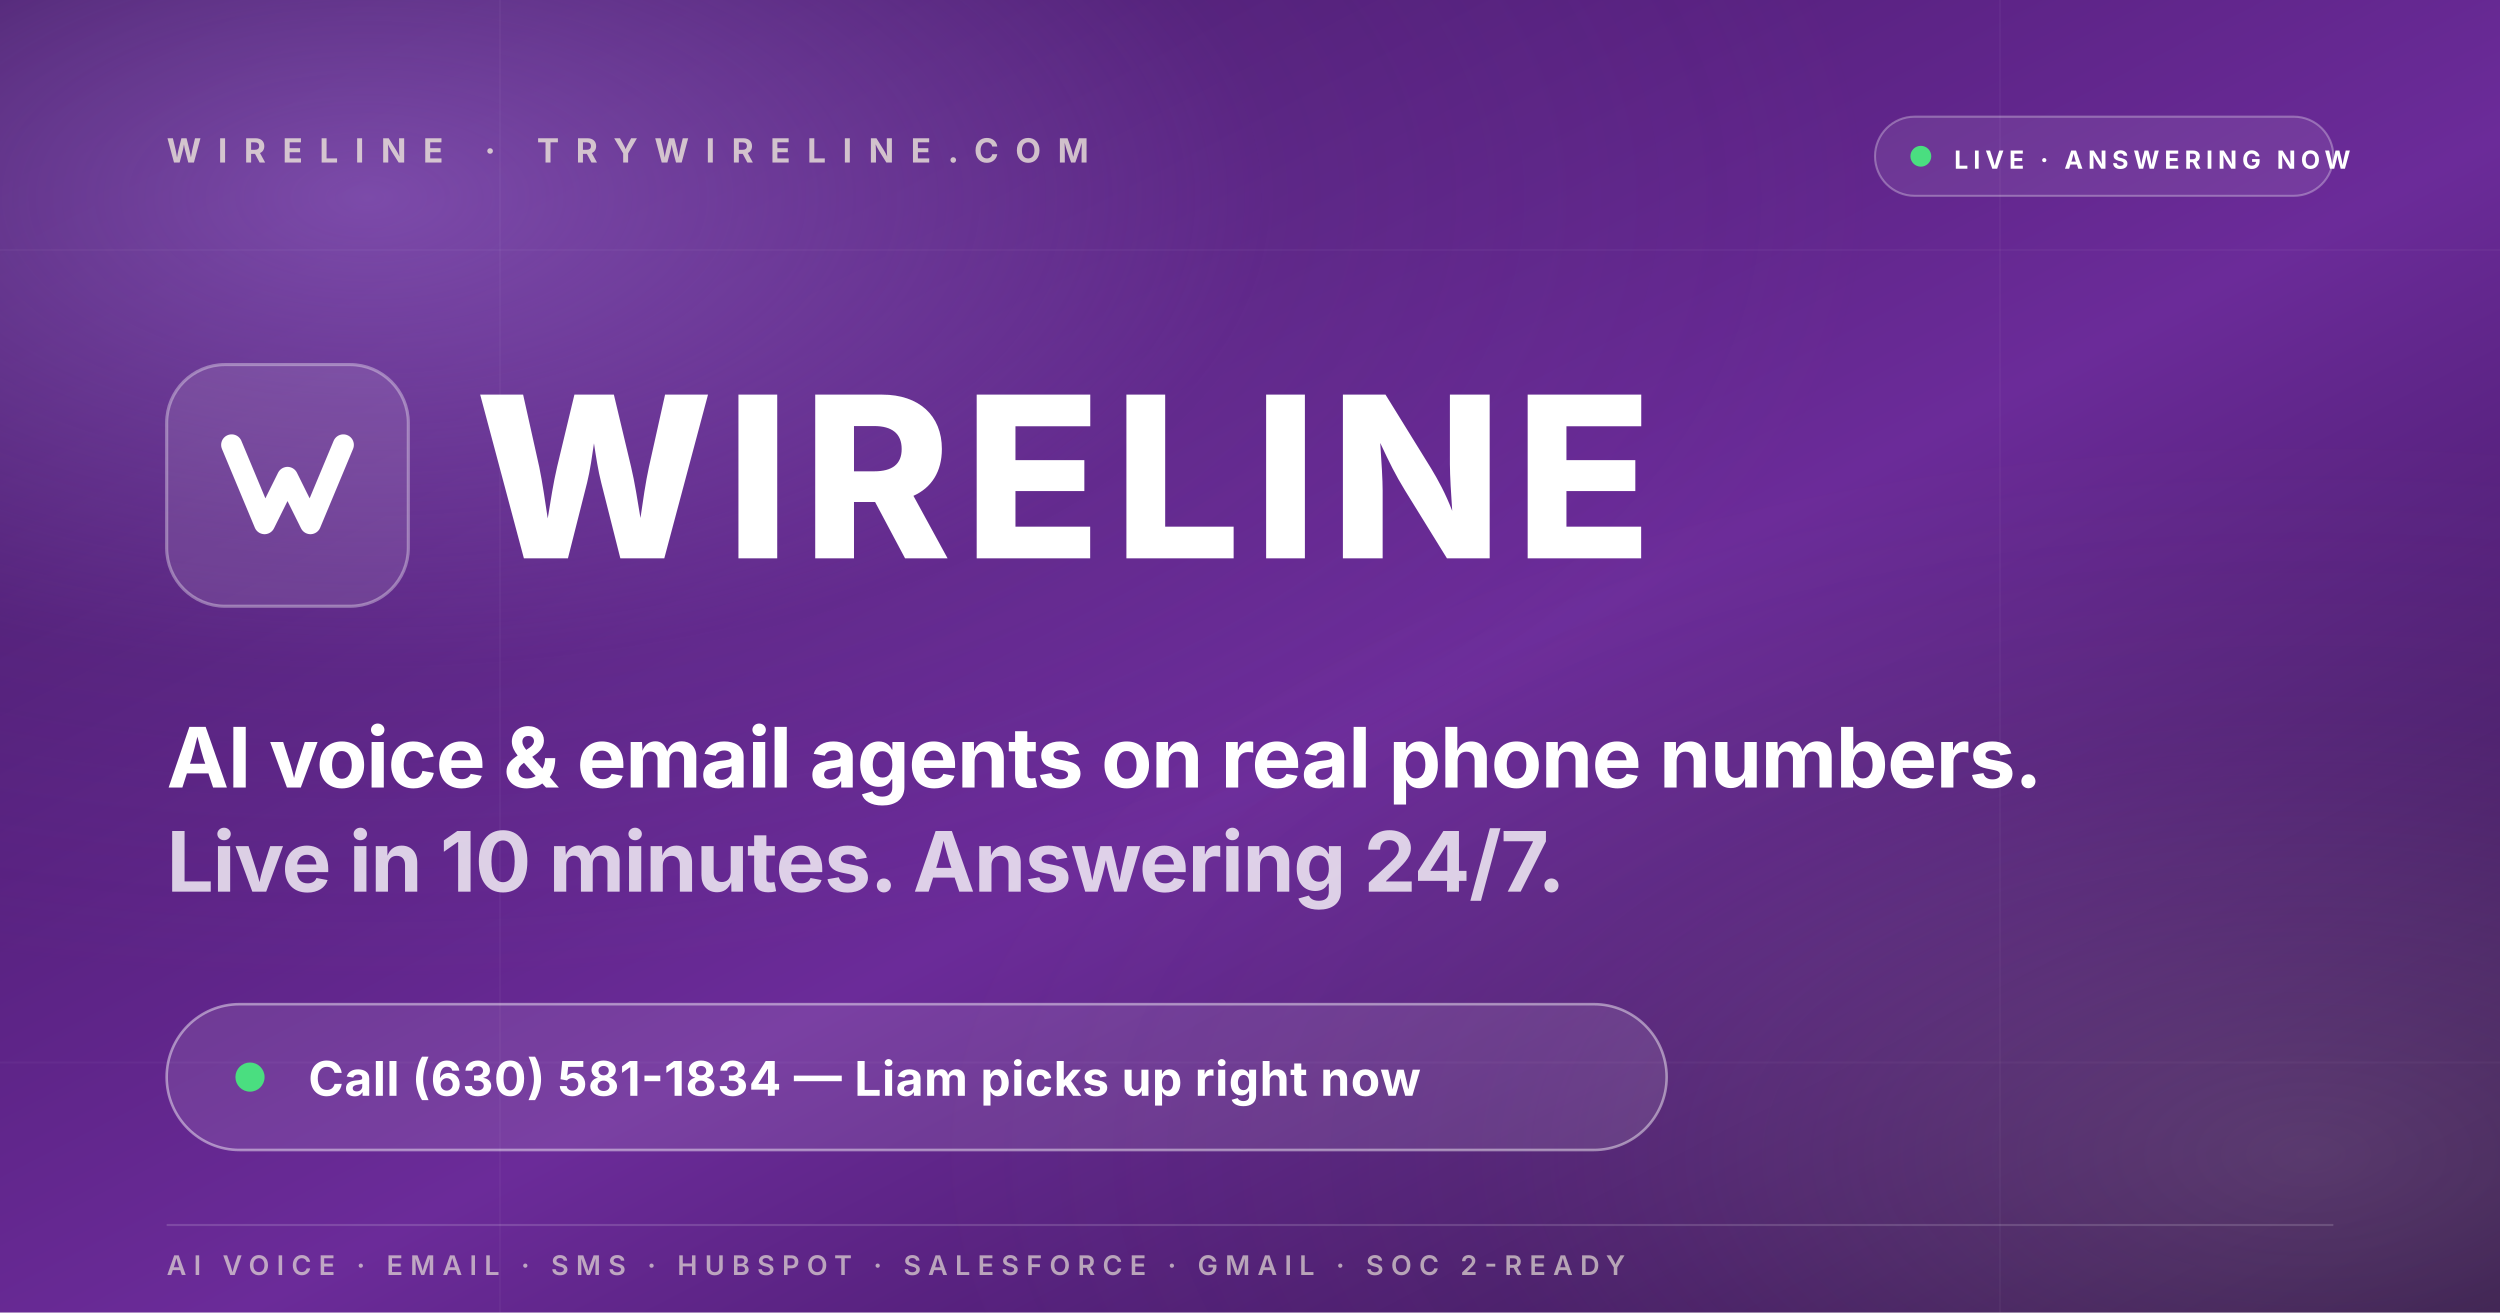
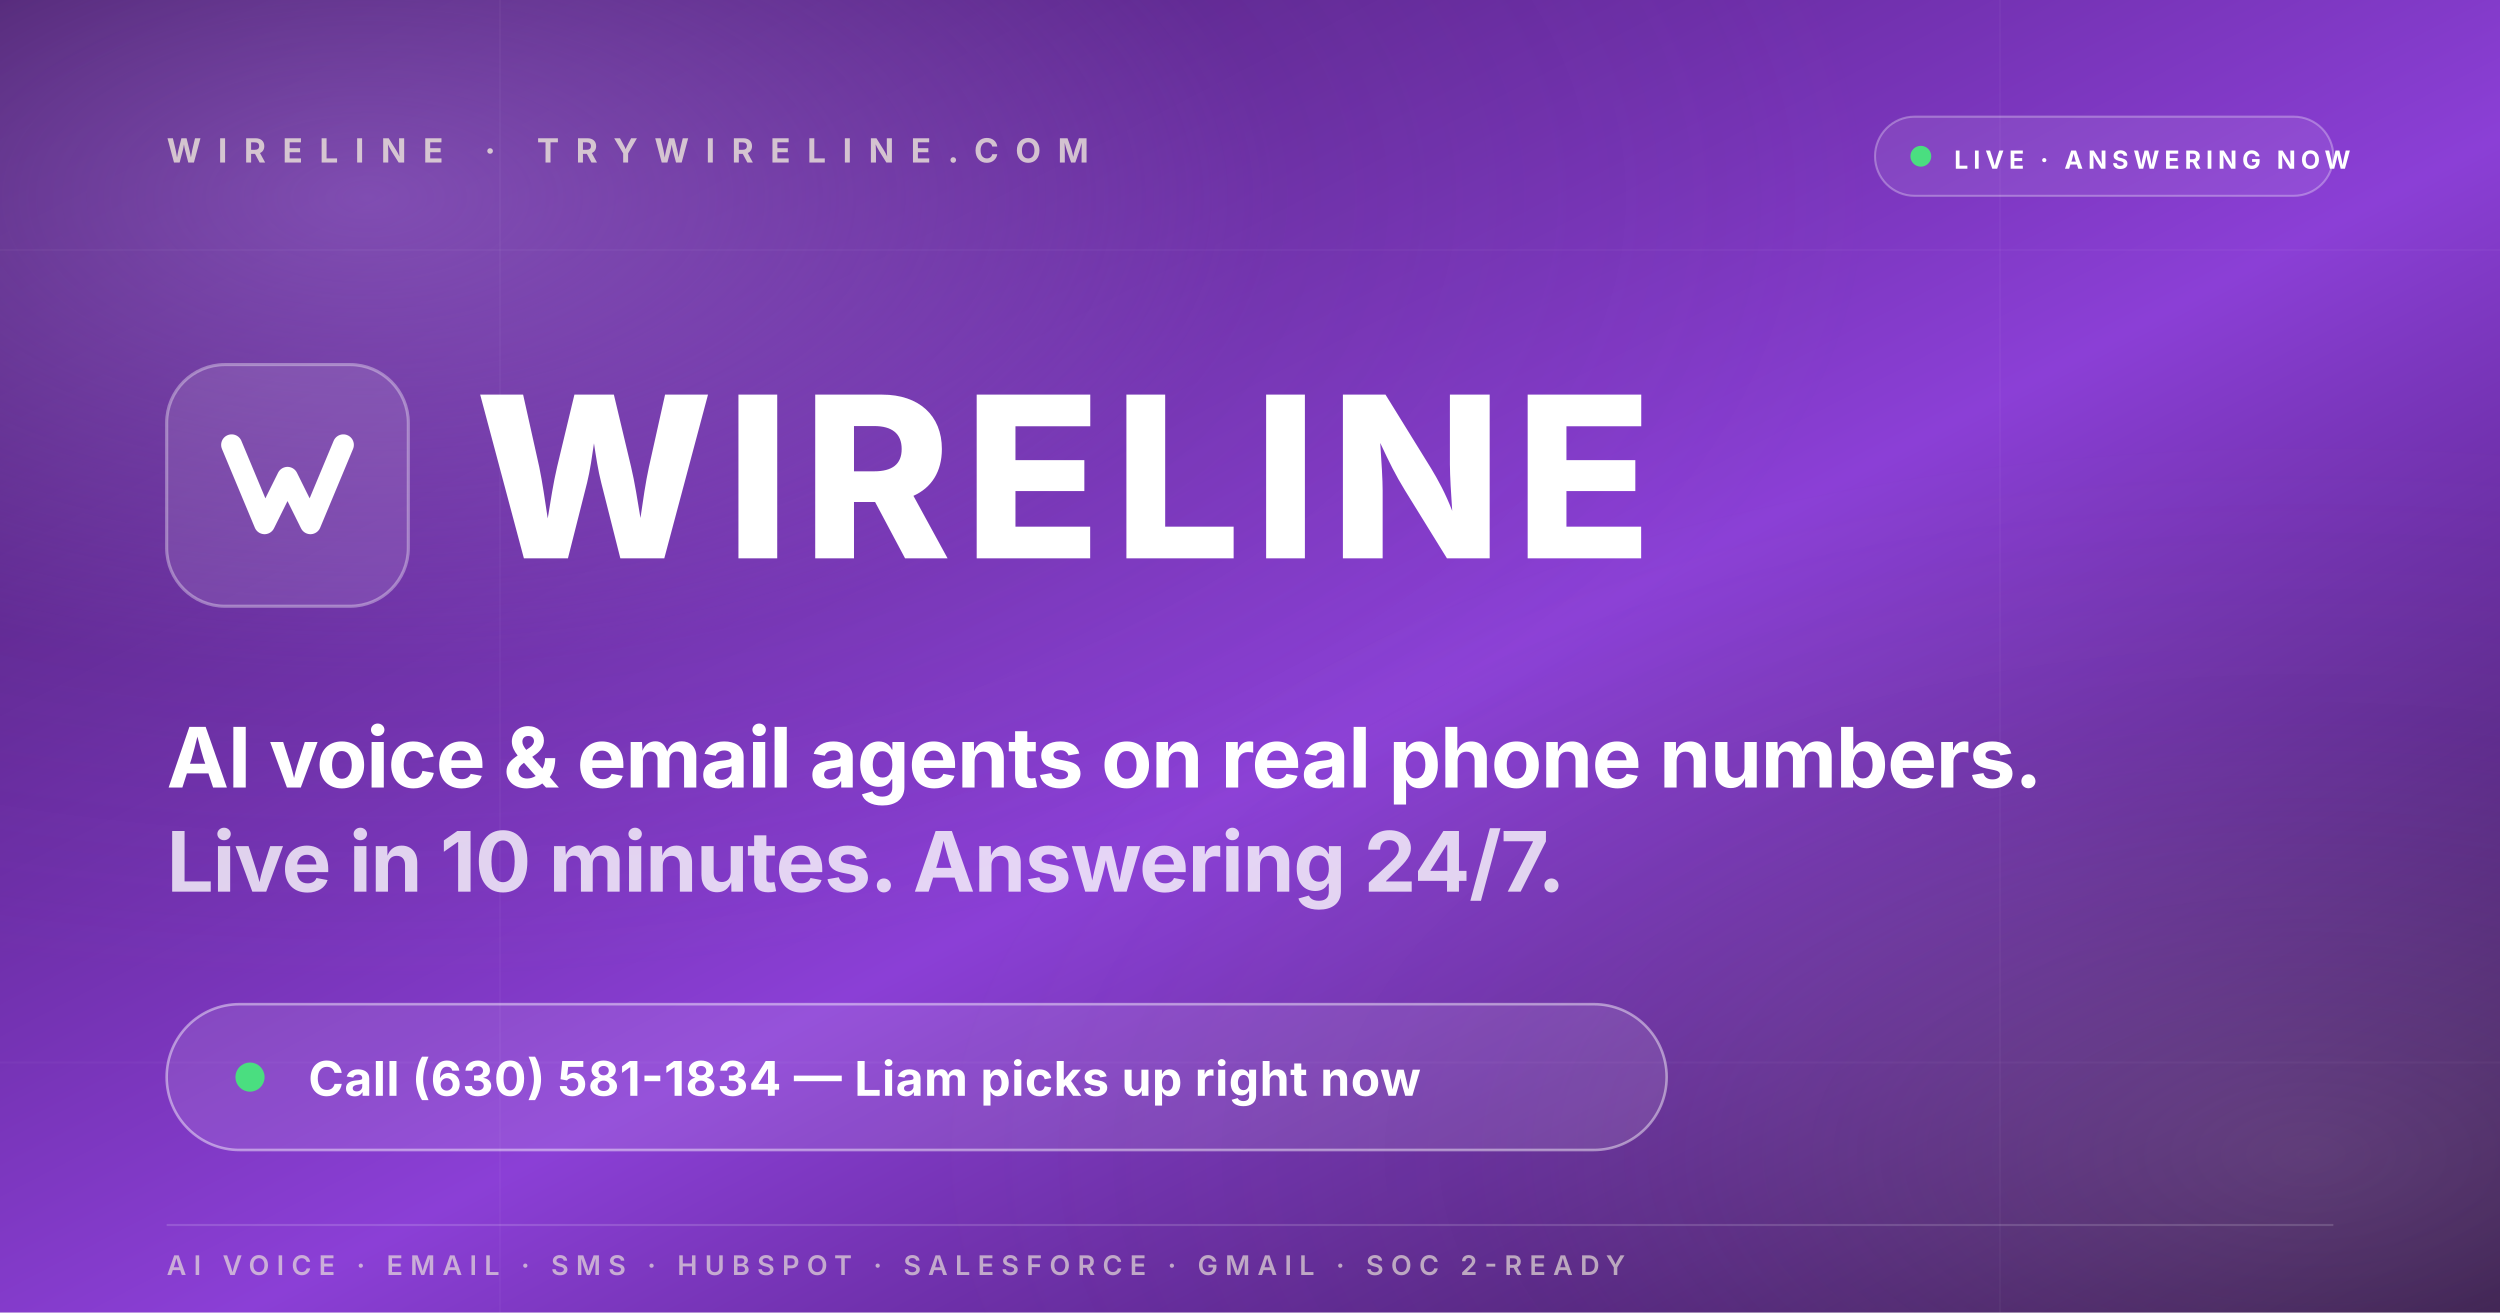
<svg xmlns="http://www.w3.org/2000/svg" viewBox="0 0 1200 630" width="1200" height="630">
  <defs>
    <linearGradient id="bg" x1="0" y1="0" x2="1" y2="1">
      <stop offset="0%" stop-color="#3A1259" />
-       <stop offset="55%" stop-color="#6B2B99" />
+       <stop offset="55%" stop-color="#8B3FD6" />
      <stop offset="100%" stop-color="#2A0C42" />
    </linearGradient>
    <radialGradient id="glowA" cx="0.15" cy="0.15" r="0.6">
      <stop offset="0%" stop-color="#B07CE8" stop-opacity="0.50" />
      <stop offset="60%" stop-color="#B07CE8" stop-opacity="0.07" />
      <stop offset="100%" stop-color="#B07CE8" stop-opacity="0" />
    </radialGradient>
    <radialGradient id="glowB" cx="0.92" cy="0.88" r="0.55">
      <stop offset="0%" stop-color="#EFE9DC" stop-opacity="0.18" />
      <stop offset="60%" stop-color="#EFE9DC" stop-opacity="0.04" />
      <stop offset="100%" stop-color="#EFE9DC" stop-opacity="0" />
    </radialGradient>
    <linearGradient id="hairline" x1="0" y1="0" x2="1" y2="0">
      <stop offset="0%" stop-color="#FFFFFF" stop-opacity="0" />
      <stop offset="50%" stop-color="#FFFFFF" stop-opacity="0.55" />
      <stop offset="100%" stop-color="#FFFFFF" stop-opacity="0" />
    </linearGradient>
  </defs>
  <rect width="1200" height="630" fill="url(#bg)" />
  <rect width="1200" height="630" fill="url(#glowA)" />
  <rect width="1200" height="630" fill="url(#glowB)" />
  <g stroke="#FFFFFF" stroke-opacity="0.035" stroke-width="1">
    <line x1="0" y1="120" x2="1200" y2="120" />
    <line x1="0" y1="510" x2="1200" y2="510" />
    <line x1="240" y1="0" x2="240" y2="630" />
    <line x1="960" y1="0" x2="960" y2="630" />
  </g>
  <text x="80" y="78" font-family="Inter, system-ui, -apple-system, Segoe UI, Helvetica, Arial, sans-serif" font-size="16" font-weight="700" letter-spacing="8" fill="#EFE9DC" fill-opacity="0.78">
    WIRELINE · TRYWIRELINE.COM
  </text>
  <line x1="80" y1="96" x2="380" y2="96" stroke="url(#hairline)" stroke-width="1" />
  <g transform="translate(900, 56)">
    <rect width="220" height="38" rx="19" ry="19" fill="#FFFFFF" fill-opacity="0.08" stroke="#FFFFFF" stroke-opacity="0.30" stroke-width="1" />
    <circle cx="22" cy="19" r="5" fill="#4ADE80" />
    <text x="38" y="25" font-family="Inter, system-ui, sans-serif" font-size="12" font-weight="700" letter-spacing="2.4" fill="#FFFFFF">
      LIVE · ANSWERING NOW
    </text>
  </g>
  <g transform="translate(80, 175)">
    <rect x="0" y="0" width="116" height="116" rx="28" ry="28" fill="#FFFFFF" fill-opacity="0.10" stroke="#FFFFFF" stroke-opacity="0.35" stroke-width="1.5" />
    <g transform="translate(11,11) scale(0.0918)">
      <path d="M 220 300 L 392 712 L 512 470 L 632 712 L 804 300" fill="none" stroke="#FFFFFF" stroke-width="110" stroke-linecap="round" stroke-linejoin="round" />
    </g>
    <text x="148" y="93" font-family="Inter, system-ui, sans-serif" font-size="108" font-weight="800" letter-spacing="6" fill="#FFFFFF">WIRELINE</text>
  </g>
  <text x="80" y="378" font-family="Inter, system-ui, sans-serif" font-size="40" font-weight="700" fill="#FFFFFF" letter-spacing="-0.5">
    AI voice &amp; email agents on real phone numbers.
  </text>
  <text x="80" y="428" font-family="Inter, system-ui, sans-serif" font-size="40" font-weight="700" fill="#FFFFFF" fill-opacity="0.78" letter-spacing="-0.5">
    Live in 10 minutes. Answering 24/7.
  </text>
  <g transform="translate(80, 482)">
    <rect width="720" height="70" rx="35" ry="35" fill="#FFFFFF" fill-opacity="0.10" stroke="#FFFFFF" stroke-opacity="0.45" stroke-width="1.25" />
    <circle cx="40" cy="35" r="7" fill="#4ADE80" />
    <text x="68" y="44" font-family="Inter, system-ui, sans-serif" font-size="23" font-weight="700" fill="#FFFFFF" letter-spacing="0.3">
      Call (630) 581-1834 — Liam picks up right now
    </text>
  </g>
  <line x1="80" y1="588" x2="1120" y2="588" stroke="#FFFFFF" stroke-opacity="0.15" stroke-width="1" />
  <text x="80" y="612" font-family="Inter, system-ui, sans-serif" font-size="13" font-weight="600" letter-spacing="3.5" fill="#EFE9DC" fill-opacity="0.65">
    AI VOICE · EMAIL · SMS  ·  HUBSPOT · SALESFORCE · GMAIL  ·  SOC 2-READY
  </text>
</svg>
